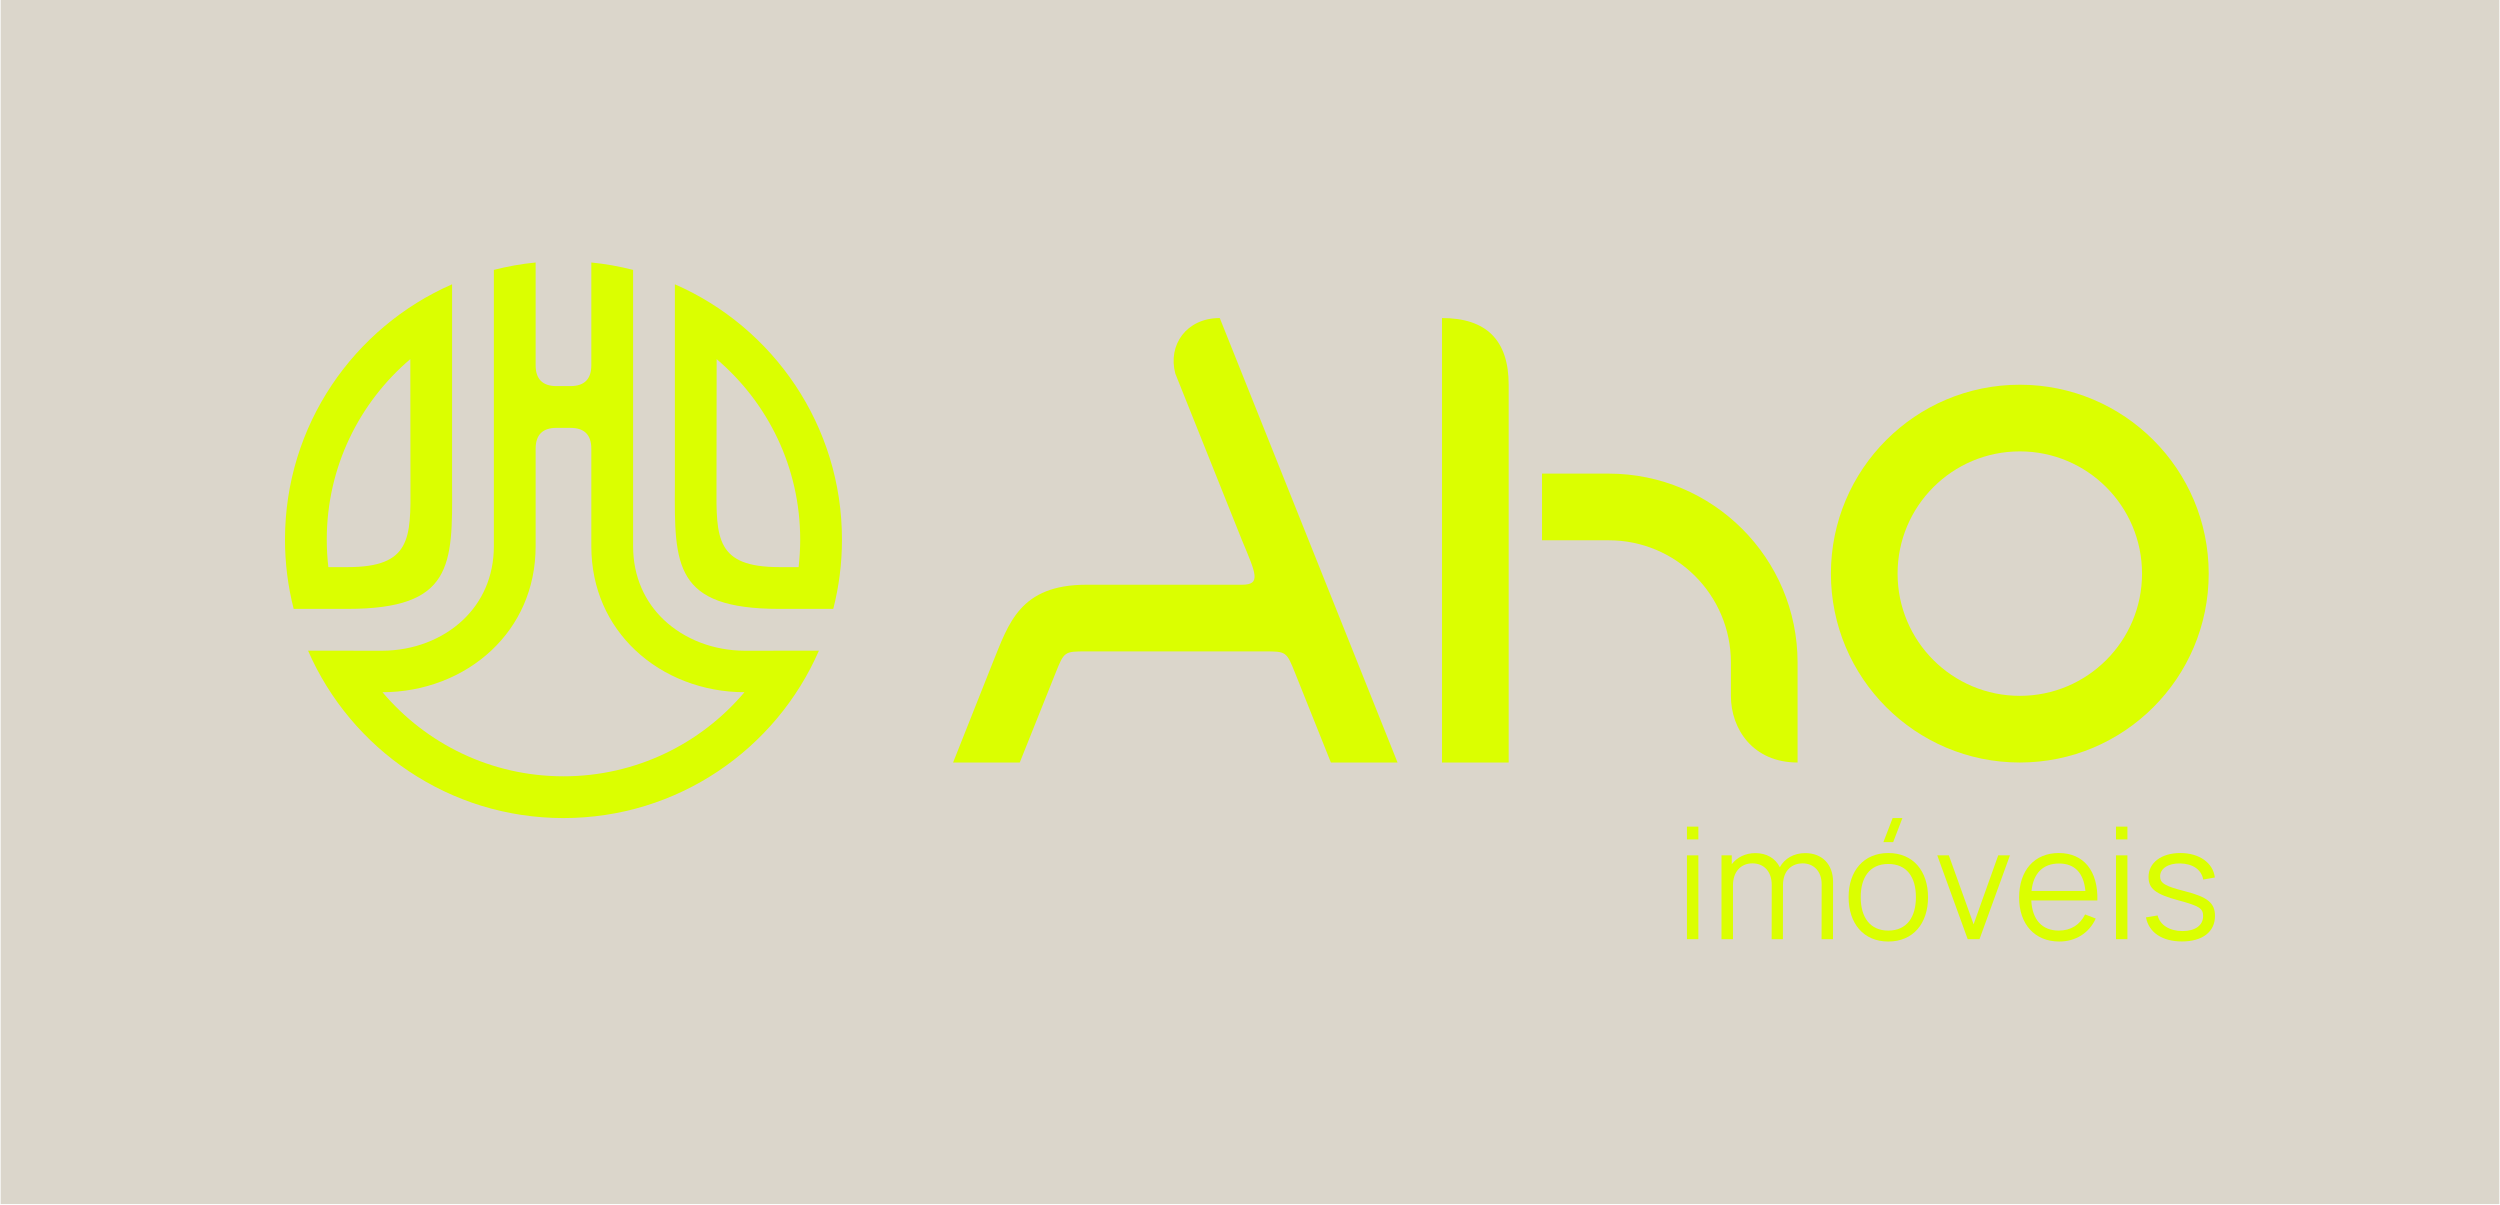
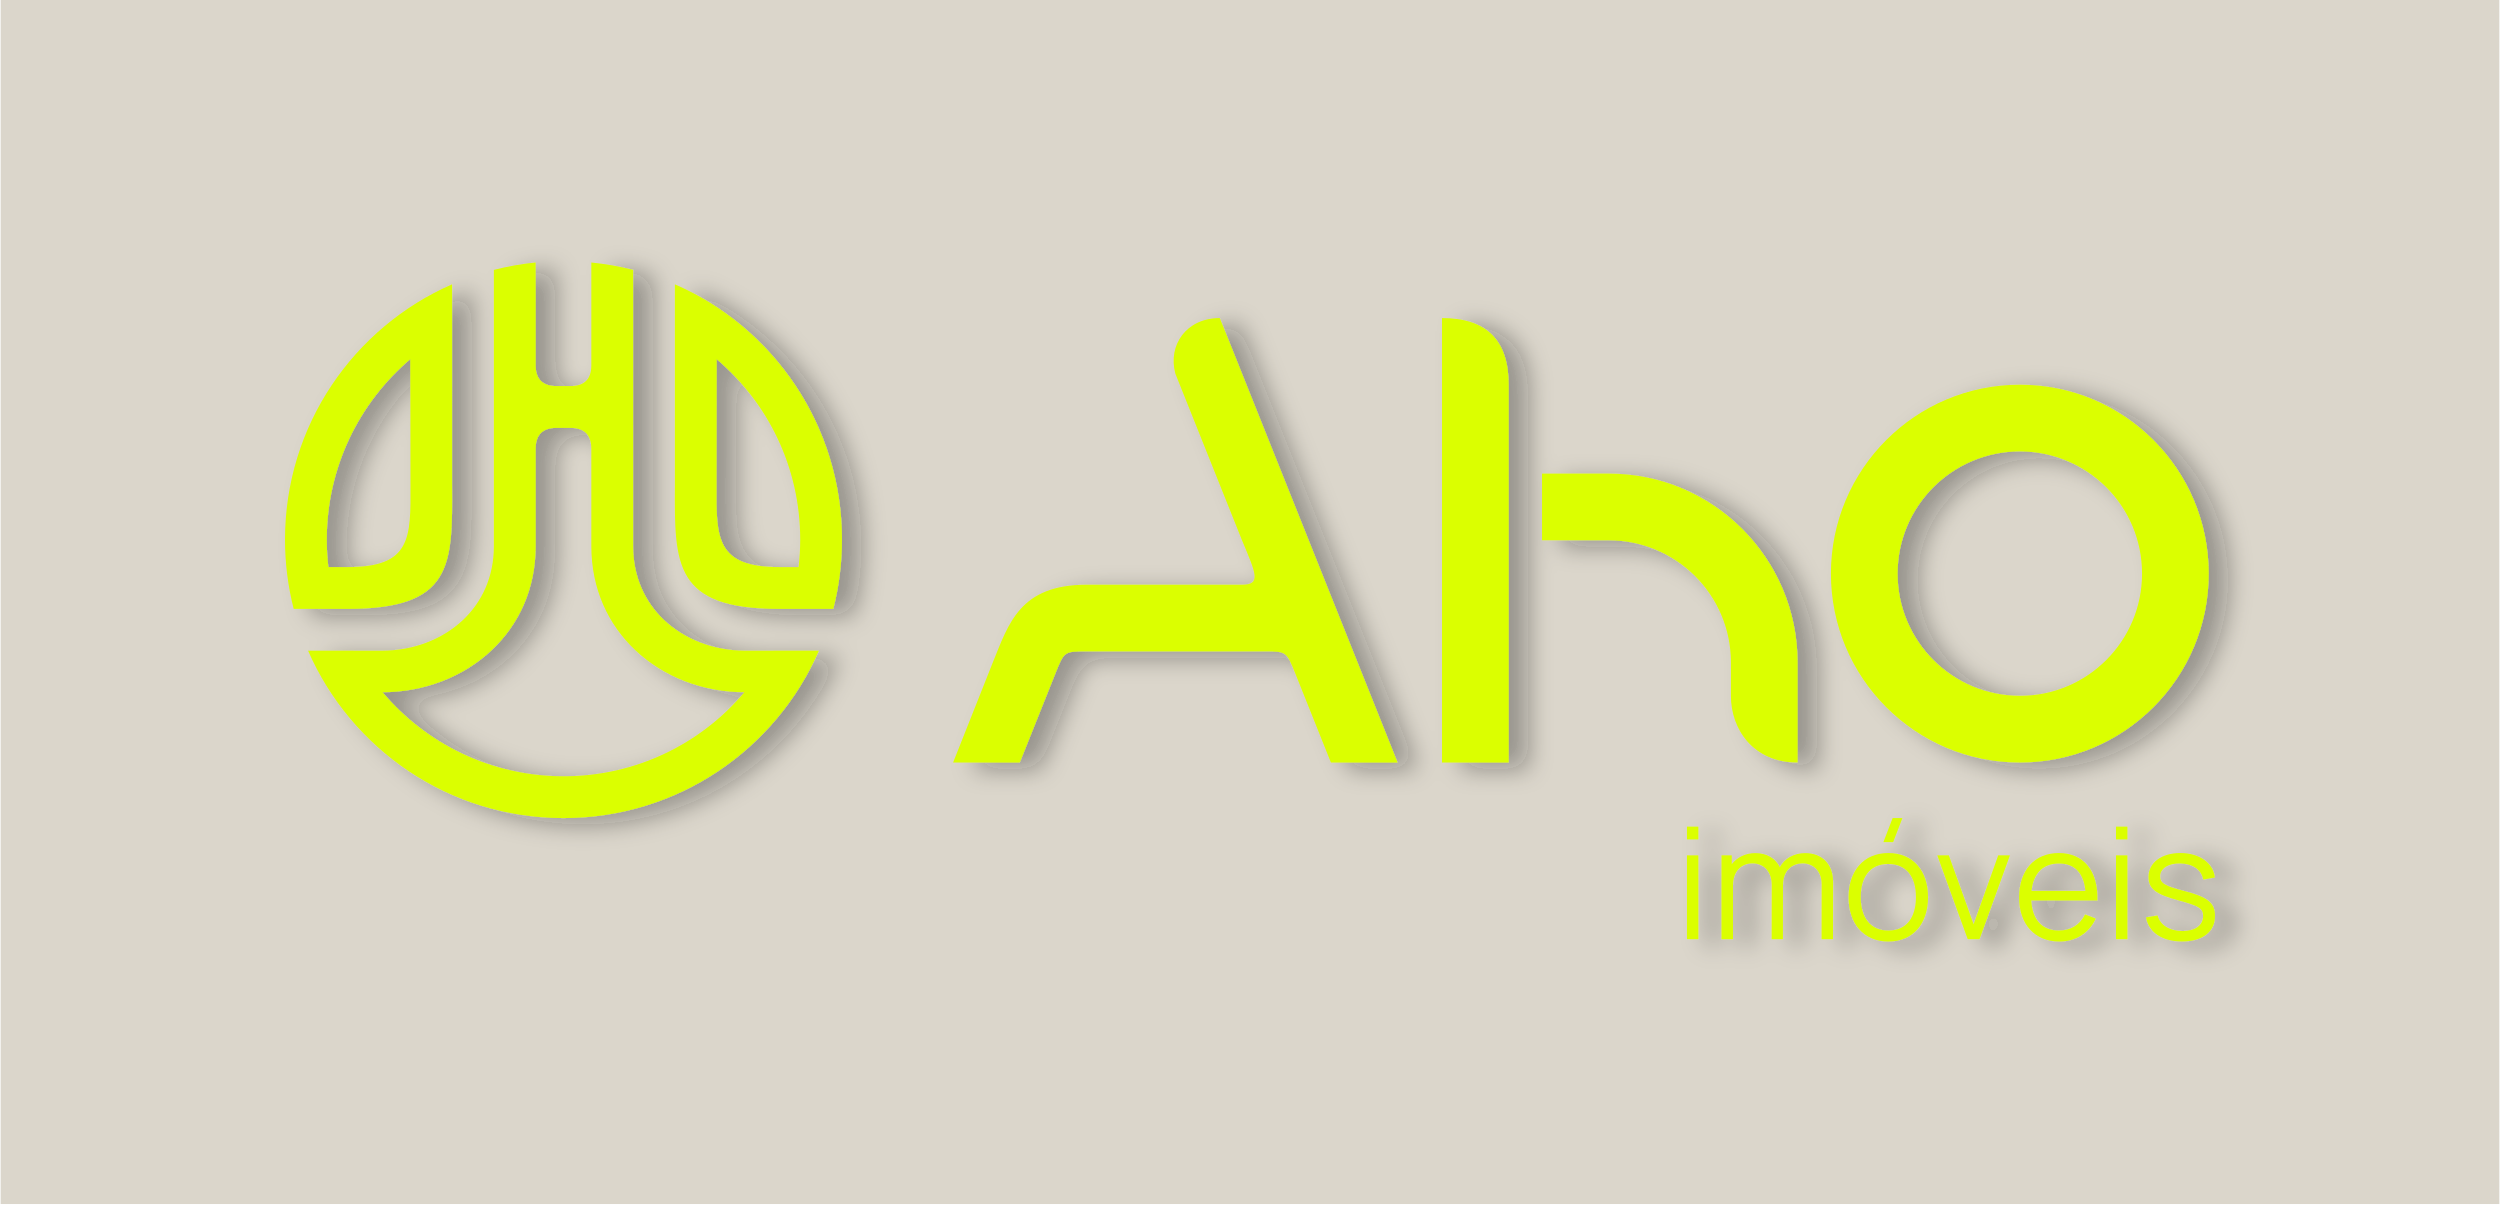
<svg xmlns="http://www.w3.org/2000/svg" viewBox="1723.4 3337.0 5711.6 2752.2" width="571" height="275" fill-rule="evenodd" clip-rule="evenodd">
+   <defs>
+     <filter id="sombra" x="-10%" y="-20%" width="120%" height="140%">
+       <feDropShadow dx="45" dy="15" stdDeviation="28" flood-color="#202020" flood-opacity="0.35" />
+     </filter>
+   </defs>
  <rect x="1723.4" y="3337.0" width="5711.6" height="2752.2" fill="#DBD6CB" />
-   <path id="simbolo" fill="#DBFF00" d="M3423.61 4919.31c-99.24,117.52 -247.93,192.32 -414.09,192.19 -165.86,-0.13 -314.2,-74.88 -413.27,-192.19 94.81,-0.18 184.92,-34.89 249.92,-96.46 61.19,-57.97 100.11,-139.07 100.11,-237.28 0,-79.58 0,-143.23 0,-222.8 0,-31.83 15.91,-47.75 47.74,-47.75 21.22,0 10.61,0 31.83,0 31.83,0 47.74,15.92 47.74,47.75l0 222.8c0,98.21 38.91,179.31 100.1,237.28 65,61.57 155.11,96.28 249.92,96.46zm-429.59 -699.77c-31.83,0 -47.74,-15.92 -47.74,-47.74l0 -234.81c-32.62,3.25 -64.51,8.95 -95.49,16.92l0 631.66c0,70.12 -27.32,127.58 -70.26,168.27 -47.41,44.91 -113.91,70.24 -184.37,70.62l-170.11 -0.18c97.99,225.05 322.25,382.5 583.4,382.7 261.49,0.2 486.24,-157.31 584.37,-382.7l-170.12 0.18c-70.46,-0.38 -136.95,-25.71 -184.36,-70.62 -42.95,-40.69 -70.26,-98.15 -70.26,-168.27l0 -631.63c-30.98,-7.95 -62.86,-13.69 -95.49,-16.94 0,83.57 0,151.23 0,234.8 0,31.82 -15.91,47.74 -47.74,47.74 -21.22,0 -10.61,0 -31.83,0zm632.61 509.26c12.93,-50.49 19.83,-103.39 19.87,-157.9 0.2,-261.19 -156.96,-485.72 -381.94,-584.05l0.04 458.49c-1.19,183.81 -1.83,283.46 238.67,283.46l123.36 0zm-1110.04 0c240.51,0 239.86,-99.65 238.68,-283.46l0.04 -458.5c-224.66,98.19 -381.75,322.24 -381.95,583.09 -0.04,54.85 6.86,108.08 19.86,158.87l123.37 0zm143.23 -570.93c-116.73,99.18 -190.85,246.97 -190.98,412.13 -0.01,21.42 1.22,42.54 3.63,63.31l44.12 0c144.77,0 144.35,-65.95 143.56,-187.6l-0.33 -287.84zm887.56 475.44c2.35,-20.51 3.63,-41.34 3.64,-62.48 0.13,-165.45 -74.04,-313.56 -190.97,-412.93l-0.34 287.81c-0.78,121.65 -1.21,187.6 143.56,187.6l44.11 0z" />
-   <g id="aho">
-     <path fill="#DBFF00" d="M4052.9 5079.98l-152.39 0 90.73 -228.6c36.27,-88.9 61.67,-177.79 214.07,-177.79 153.46,0 202.12,-0.01 355.58,-0.01 44.45,0 31.75,-25.39 0,-101.59l-152.39 -380.97c-17.58,-65.61 25.4,-127.02 101.6,-127.02 135.45,338.67 270.92,677.31 406.38,1015.98l-152.39 0c-27.09,-67.73 -54.19,-135.47 -81.28,-203.2 -20.32,-50.8 -20.32,-50.8 -71.12,-50.8 -135.46,0 -270.93,0 -406.39,0 -50.8,0 -50.8,0 -71.12,50.8l-81.28 203.2z" />
-     <path fill="#DBFF00" d="M5018.08 4064c101.59,0 152.4,50.81 152.4,152.4 0,287.86 0,575.72 0,863.58l-152.4 0 0 -1015.98zm228.59 355.59l152.4 0.01c238.47,0 431.79,193.32 431.79,431.8 0,76.19 0,152.38 0,228.58 -101.6,-0.01 -152.4,-76.2 -152.4,-152.4l0.01 -76.18c0,-154.31 -125.09,-279.4 -279.4,-279.4l-152.4 -0.01 0 -152.4z" />
-     <path fill="#DBFF00" d="M5907.05 4648.19l0 0c0.01,-238.48 193.33,-431.79 431.8,-431.79 238.47,0 431.78,193.31 431.79,431.79l0 0c-0.01,238.48 -193.32,431.79 -431.79,431.79 -238.47,0 -431.79,-193.31 -431.8,-431.79zm152.4 0l0 0c0,-154.31 125.09,-279.4 279.4,-279.4 154.3,0 279.39,125.09 279.39,279.4l0 0c0,154.31 -125.09,279.39 -279.39,279.39 -154.31,0 -279.4,-125.08 -279.4,-279.39z" />
-   </g>
-   <g id="imoveis" fill="#DBFF00">
-     <path transform="translate(5549.60 5483.86) scale(0.35495 -0.35495)" d="M153.486 642.513l0 82.49 -73.475 0 0 -82.49 73.475 0zm0 -642.513l0 539.992 -73.475 0 0 -539.992 73.475 0z" />
-     <path transform="translate(5632.30 5483.86) scale(0.35495 -0.35495)" d="M143.513 0l0 348.5c0,84.491 49.979,139.992 124.975,139.992 74.517,0 124.525,-52.993 124.525,-138.977l-0.507 -349.514 72.489 0 0.507 348.5c0,100.493 64.488,139.992 125.99,139.992 70.996,0 123.003,-50.486 123.003,-133.991l-0.507 -354.501 73.503 0 0.507 368.503c0,113.988 -70.489,185.998 -179.49,185.998 -72.01,0 -132.019,-34.005 -163.516,-90.999 -28.99,58.994 -86.491,90.999 -157.487,90.999 -64.009,0 -118.496,-27.497 -151.993,-71.503l0 56.994 -66.009 0 0 -539.992 74.01 0z" />
-     <path transform="translate(5933.30 5483.86) scale(0.35495 -0.35495)" d="M264.009 624.989l62.995 0 59.501 155.008 -62.995 0 -59.501 -155.008zm31.497 -639.977c159.994,0 255.98,115.481 255.98,285.477 0,167.009 -93.985,284.519 -255.98,284.519 -157.994,0 -255.501,-114.495 -255.501,-284.519 0,-167.488 94.492,-285.477 255.501,-285.477zm0 70.489c-117.002,0 -177.518,84.998 -177.518,214.988 0,126.018 56.515,214.002 177.518,214.002 119.003,0 177.997,-83.984 177.997,-214.002 0,-127.483 -58.008,-214.988 -177.997,-214.988z" />
-     <path transform="translate(6143.08 5483.86) scale(0.35495 -0.35495)" d="M292.013 0l195.999 539.992 -75.504 0 -158.501 -443.978 -159.515 443.978 -74.489 0 195.999 -539.992 76.011 0z" />
-     <path transform="translate(6323.04 5483.86) scale(0.35495 -0.35495)" d="M298.493 -14.988c104.494,0 191.999,53.501 235.019,147.993l-68.517 26.483c-33.498,-67.474 -92.492,-103.986 -169.489,-103.986 -107.508,0 -171.01,70.01 -177.011,193.999l425.497 0c5.522,190.506 -88.491,305.508 -248.486,305.508 -155.994,0 -255.501,-110.494 -255.501,-287.505 0,-171.01 101,-282.49 258.487,-282.49zm-0.986 502.493c100.493,0 157.994,-60.008 169.489,-176.504l-347.007 0c11.523,113.509 73.503,176.504 177.518,176.504z" />
-     <path transform="translate(6530.33 5483.86) scale(0.35495 -0.35495)" d="M153.486 642.513l0 82.49 -73.475 0 0 -82.49 73.475 0zm0 -642.513l0 539.992 -73.475 0 0 -539.992 73.475 0z" />
-     <path transform="translate(6613.03 5483.86) scale(0.35495 -0.35495)" d="M271.503 -14.509c132.498,0 212.988,62.009 212.988,164.023 0,83.477 -46.485,121.989 -195.492,159.994 -127.511,32.005 -157.994,51.979 -157.994,94.999 0,50.993 52.993,84.998 129.483,83.505 81.025,-1.521 137.512,-40.513 148.021,-104.015l74.996 13.495c-11.016,94.013 -100.014,157.515 -222.003,157.515 -121.989,0 -205.015,-62.009 -205.015,-154.022 0,-75.475 45.02,-110.973 191.52,-150.5 137.005,-36.991 159.994,-51.979 159.994,-101.986 0,-58.994 -50.514,-96.013 -132.498,-96.013 -84.012,0 -145.006,39.02 -160.501,100.521l-74.996 -12.509c18.482,-97.507 105.001,-155.008 231.497,-155.008z" />
+   <g filter="url(#sombra)">
+     <path id="simbolo" fill="#DBFF00" d="M3423.61 4919.31c-99.24,117.52 -247.93,192.32 -414.09,192.19 -165.86,-0.13 -314.2,-74.88 -413.27,-192.19 94.81,-0.18 184.92,-34.89 249.92,-96.46 61.19,-57.97 100.11,-139.07 100.11,-237.28 0,-79.58 0,-143.23 0,-222.8 0,-31.83 15.91,-47.75 47.74,-47.75 21.22,0 10.61,0 31.83,0 31.83,0 47.74,15.92 47.74,47.75l0 222.8c0,98.21 38.91,179.31 100.1,237.28 65,61.57 155.11,96.28 249.92,96.46zm-429.59 -699.77c-31.83,0 -47.74,-15.92 -47.74,-47.74l0 -234.81c-32.62,3.25 -64.51,8.95 -95.49,16.92l0 631.66c0,70.12 -27.32,127.58 -70.26,168.27 -47.41,44.91 -113.91,70.24 -184.37,70.62l-170.11 -0.18c97.99,225.05 322.25,382.5 583.4,382.7 261.49,0.2 486.24,-157.31 584.37,-382.7l-170.12 0.18c-70.46,-0.38 -136.95,-25.71 -184.36,-70.62 -42.95,-40.69 -70.26,-98.15 -70.26,-168.27l0 -631.63c-30.98,-7.95 -62.86,-13.69 -95.49,-16.94 0,83.57 0,151.23 0,234.8 0,31.82 -15.91,47.74 -47.74,47.74 -21.22,0 -10.61,0 -31.83,0zm632.61 509.26c12.93,-50.49 19.83,-103.39 19.87,-157.9 0.2,-261.19 -156.96,-485.72 -381.94,-584.05l0.04 458.49c-1.19,183.81 -1.83,283.46 238.67,283.46l123.36 0zm-1110.04 0c240.51,0 239.86,-99.65 238.68,-283.46l0.04 -458.5c-224.66,98.19 -381.75,322.24 -381.95,583.09 -0.04,54.85 6.86,108.08 19.86,158.87l123.37 0zm143.23 -570.93c-116.73,99.18 -190.85,246.97 -190.98,412.13 -0.01,21.42 1.22,42.54 3.63,63.31l44.12 0c144.77,0 144.35,-65.95 143.56,-187.6l-0.33 -287.84zm887.56 475.44c2.35,-20.51 3.63,-41.34 3.64,-62.48 0.13,-165.45 -74.04,-313.56 -190.97,-412.93l-0.34 287.81c-0.78,121.65 -1.21,187.6 143.56,187.6l44.11 0z" />
+     <g id="aho">
+       <path fill="#DBFF00" d="M4052.9 5079.98l-152.39 0 90.73 -228.6c36.27,-88.9 61.67,-177.79 214.07,-177.79 153.46,0 202.12,-0.01 355.58,-0.01 44.45,0 31.75,-25.39 0,-101.59l-152.39 -380.97c-17.58,-65.61 25.4,-127.02 101.6,-127.02 135.45,338.67 270.92,677.31 406.38,1015.98l-152.39 0c-27.09,-67.73 -54.19,-135.47 -81.28,-203.2 -20.32,-50.8 -20.32,-50.8 -71.12,-50.8 -135.46,0 -270.93,0 -406.39,0 -50.8,0 -50.8,0 -71.12,50.8l-81.28 203.2z" />
+       <path fill="#DBFF00" d="M5018.08 4064c101.59,0 152.4,50.81 152.4,152.4 0,287.86 0,575.72 0,863.58l-152.4 0 0 -1015.98zm228.59 355.59l152.4 0.01c238.47,0 431.79,193.32 431.79,431.8 0,76.19 0,152.38 0,228.58 -101.6,-0.01 -152.4,-76.2 -152.4,-152.4l0.01 -76.18c0,-154.31 -125.09,-279.4 -279.4,-279.4l-152.4 -0.01 0 -152.4z" />
+       <path fill="#DBFF00" d="M5907.05 4648.19l0 0c0.01,-238.48 193.33,-431.79 431.8,-431.79 238.47,0 431.78,193.31 431.79,431.79l0 0c-0.01,238.48 -193.32,431.79 -431.79,431.79 -238.47,0 -431.79,-193.31 -431.8,-431.79zm152.4 0l0 0c0,-154.31 125.09,-279.4 279.4,-279.4 154.3,0 279.39,125.09 279.39,279.4l0 0c0,154.31 -125.09,279.39 -279.39,279.39 -154.31,0 -279.4,-125.08 -279.4,-279.39z" />
+     </g>
+     <g id="imoveis" fill="#DBFF00">
+       <path transform="translate(5549.60 5483.86) scale(0.35495 -0.35495)" d="M153.486 642.513l0 82.49 -73.475 0 0 -82.49 73.475 0zm0 -642.513l0 539.992 -73.475 0 0 -539.992 73.475 0z" />
+       <path transform="translate(5632.30 5483.86) scale(0.35495 -0.35495)" d="M143.513 0l0 348.5c0,84.491 49.979,139.992 124.975,139.992 74.517,0 124.525,-52.993 124.525,-138.977l-0.507 -349.514 72.489 0 0.507 348.5c0,100.493 64.488,139.992 125.99,139.992 70.996,0 123.003,-50.486 123.003,-133.991l-0.507 -354.501 73.503 0 0.507 368.503c0,113.988 -70.489,185.998 -179.49,185.998 -72.01,0 -132.019,-34.005 -163.516,-90.999 -28.99,58.994 -86.491,90.999 -157.487,90.999 -64.009,0 -118.496,-27.497 -151.993,-71.503l0 56.994 -66.009 0 0 -539.992 74.01 0z" />
+       <path transform="translate(5933.30 5483.86) scale(0.35495 -0.35495)" d="M264.009 624.989l62.995 0 59.501 155.008 -62.995 0 -59.501 -155.008zm31.497 -639.977c159.994,0 255.98,115.481 255.98,285.477 0,167.009 -93.985,284.519 -255.98,284.519 -157.994,0 -255.501,-114.495 -255.501,-284.519 0,-167.488 94.492,-285.477 255.501,-285.477zm0 70.489c-117.002,0 -177.518,84.998 -177.518,214.988 0,126.018 56.515,214.002 177.518,214.002 119.003,0 177.997,-83.984 177.997,-214.002 0,-127.483 -58.008,-214.988 -177.997,-214.988z" />
+       <path transform="translate(6143.08 5483.86) scale(0.35495 -0.35495)" d="M292.013 0l195.999 539.992 -75.504 0 -158.501 -443.978 -159.515 443.978 -74.489 0 195.999 -539.992 76.011 0z" />
+       <path transform="translate(6323.04 5483.86) scale(0.35495 -0.35495)" d="M298.493 -14.988c104.494,0 191.999,53.501 235.019,147.993l-68.517 26.483c-33.498,-67.474 -92.492,-103.986 -169.489,-103.986 -107.508,0 -171.01,70.01 -177.011,193.999l425.497 0c5.522,190.506 -88.491,305.508 -248.486,305.508 -155.994,0 -255.501,-110.494 -255.501,-287.505 0,-171.01 101,-282.49 258.487,-282.49zm-0.986 502.493c100.493,0 157.994,-60.008 169.489,-176.504l-347.007 0c11.523,113.509 73.503,176.504 177.518,176.504z" />
+       <path transform="translate(6530.33 5483.86) scale(0.35495 -0.35495)" d="M153.486 642.513l0 82.49 -73.475 0 0 -82.49 73.475 0zm0 -642.513l0 539.992 -73.475 0 0 -539.992 73.475 0z" />
+       <path transform="translate(6613.03 5483.86) scale(0.35495 -0.35495)" d="M271.503 -14.509c132.498,0 212.988,62.009 212.988,164.023 0,83.477 -46.485,121.989 -195.492,159.994 -127.511,32.005 -157.994,51.979 -157.994,94.999 0,50.993 52.993,84.998 129.483,83.505 81.025,-1.521 137.512,-40.513 148.021,-104.015l74.996 13.495c-11.016,94.013 -100.014,157.515 -222.003,157.515 -121.989,0 -205.015,-62.009 -205.015,-154.022 0,-75.475 45.02,-110.973 191.52,-150.5 137.005,-36.991 159.994,-51.979 159.994,-101.986 0,-58.994 -50.514,-96.013 -132.498,-96.013 -84.012,0 -145.006,39.02 -160.501,100.521l-74.996 -12.509c18.482,-97.507 105.001,-155.008 231.497,-155.008z" />
+     </g>
  </g>
</svg>
